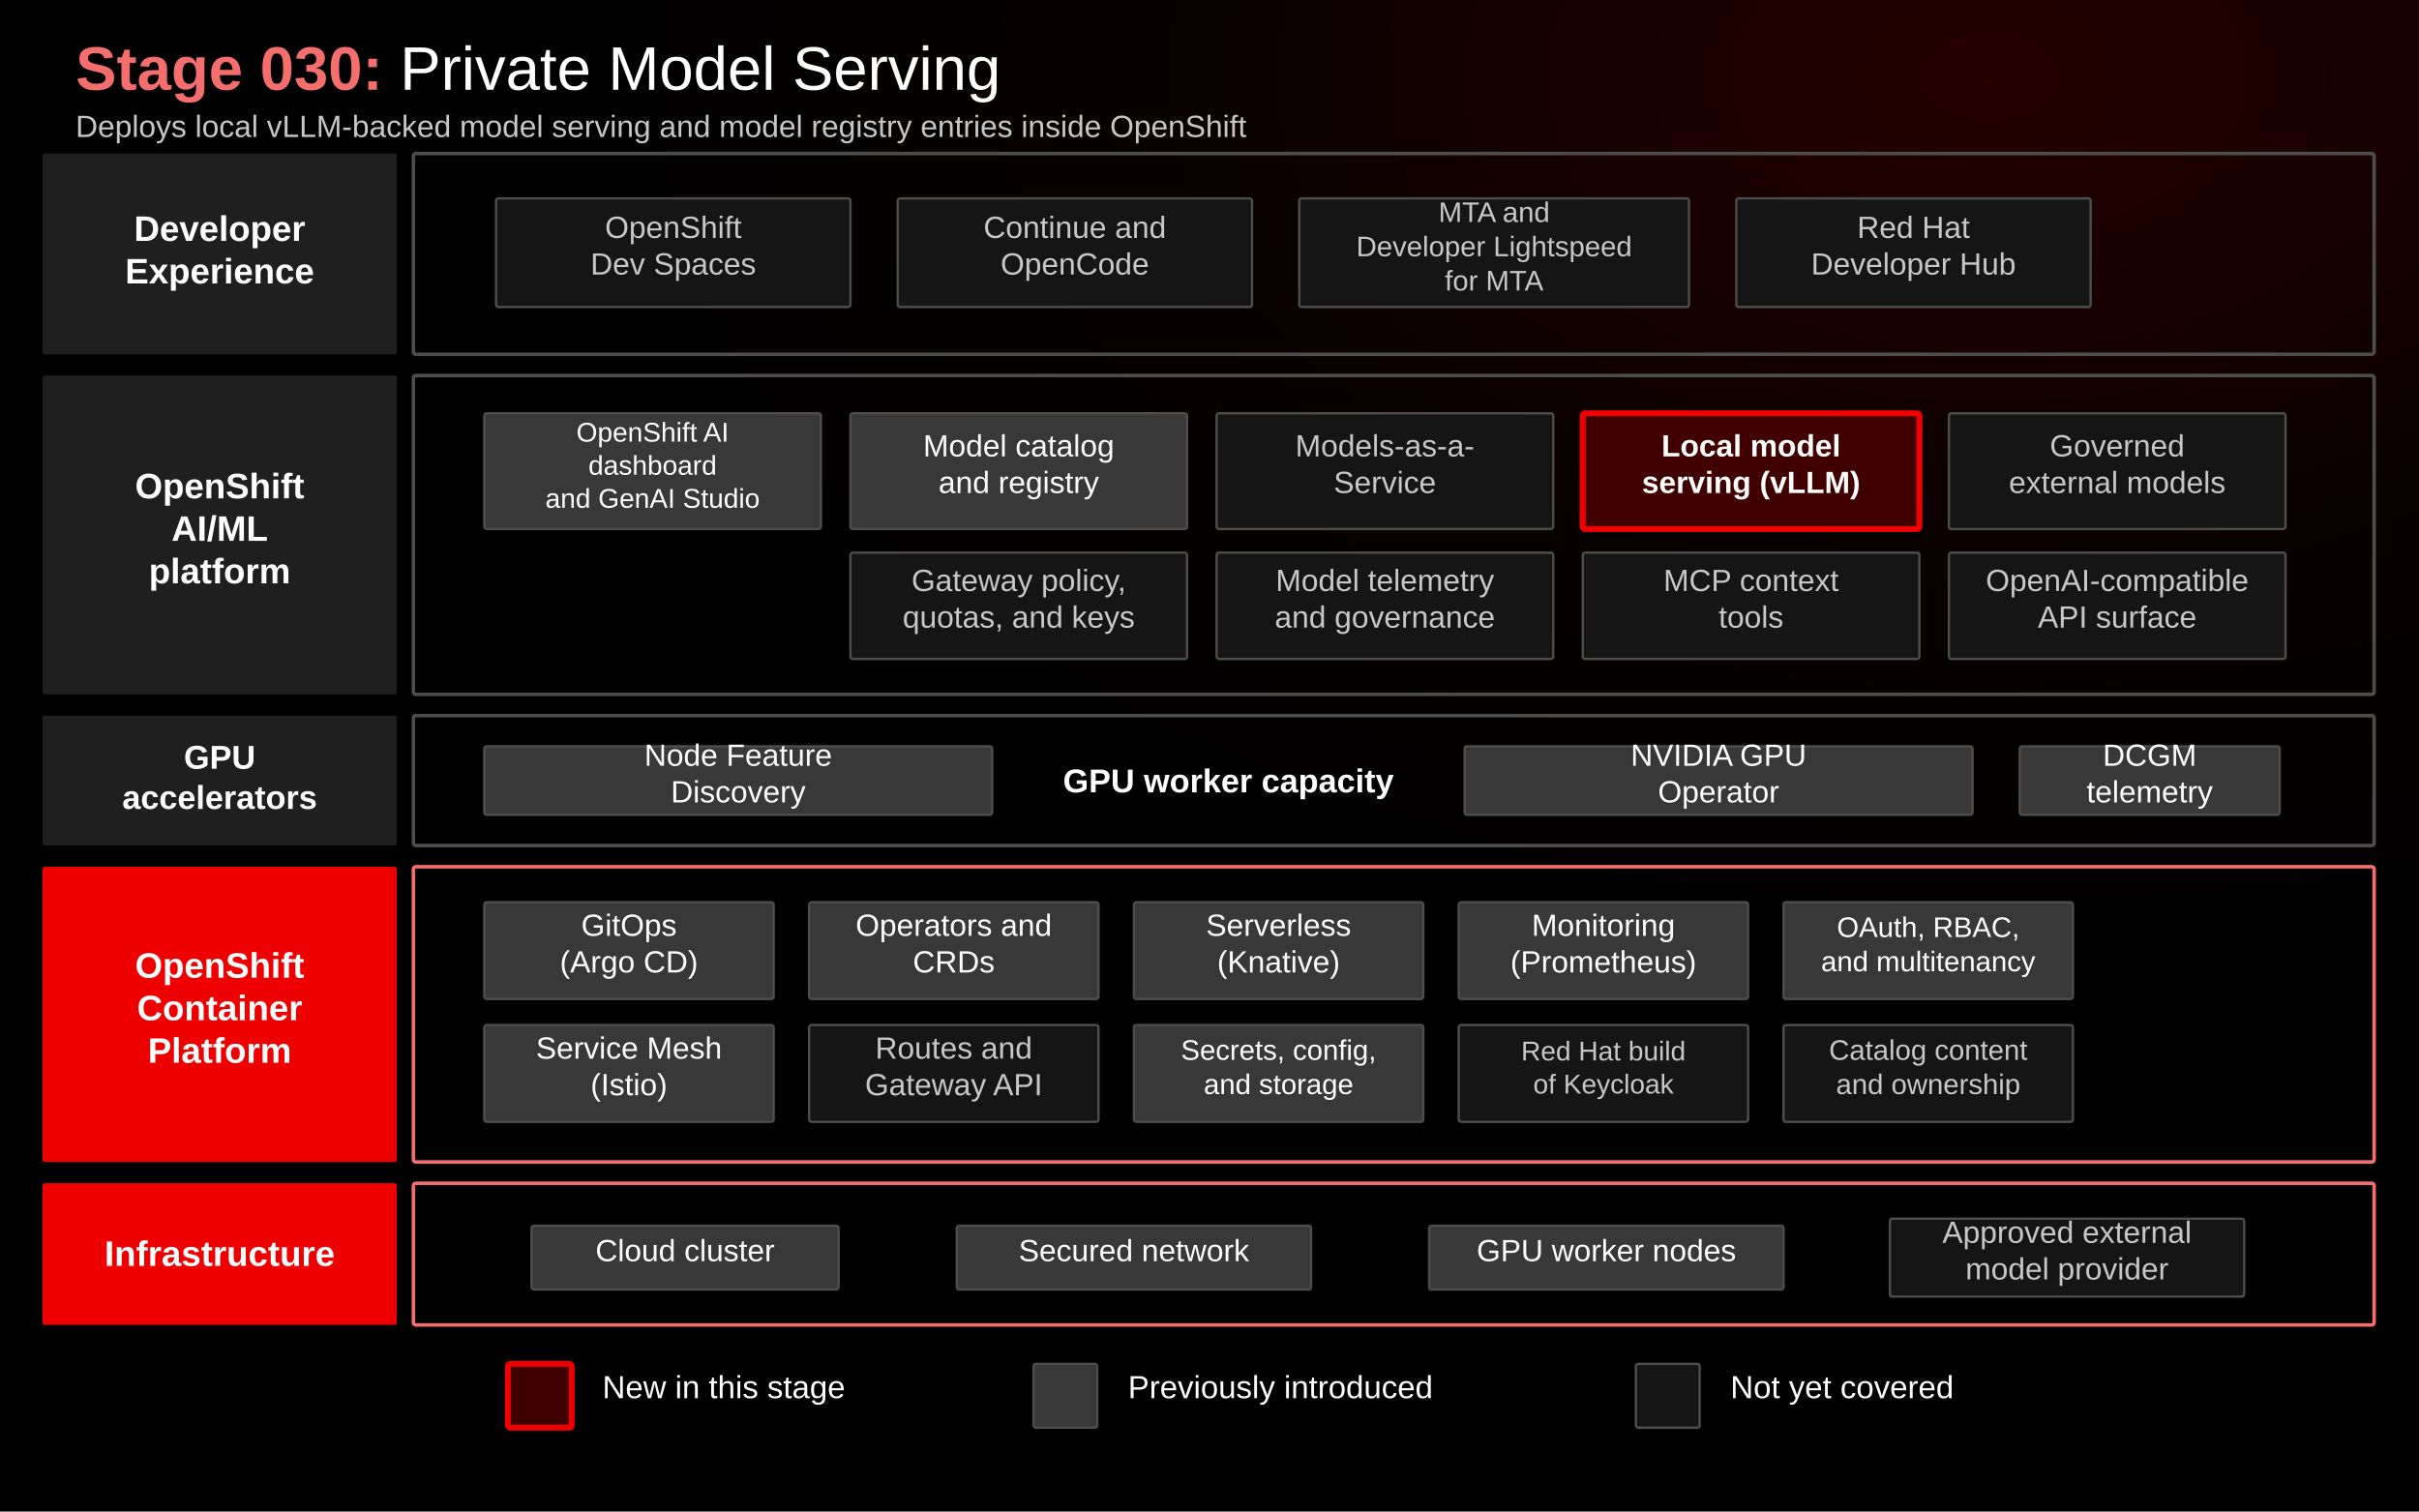
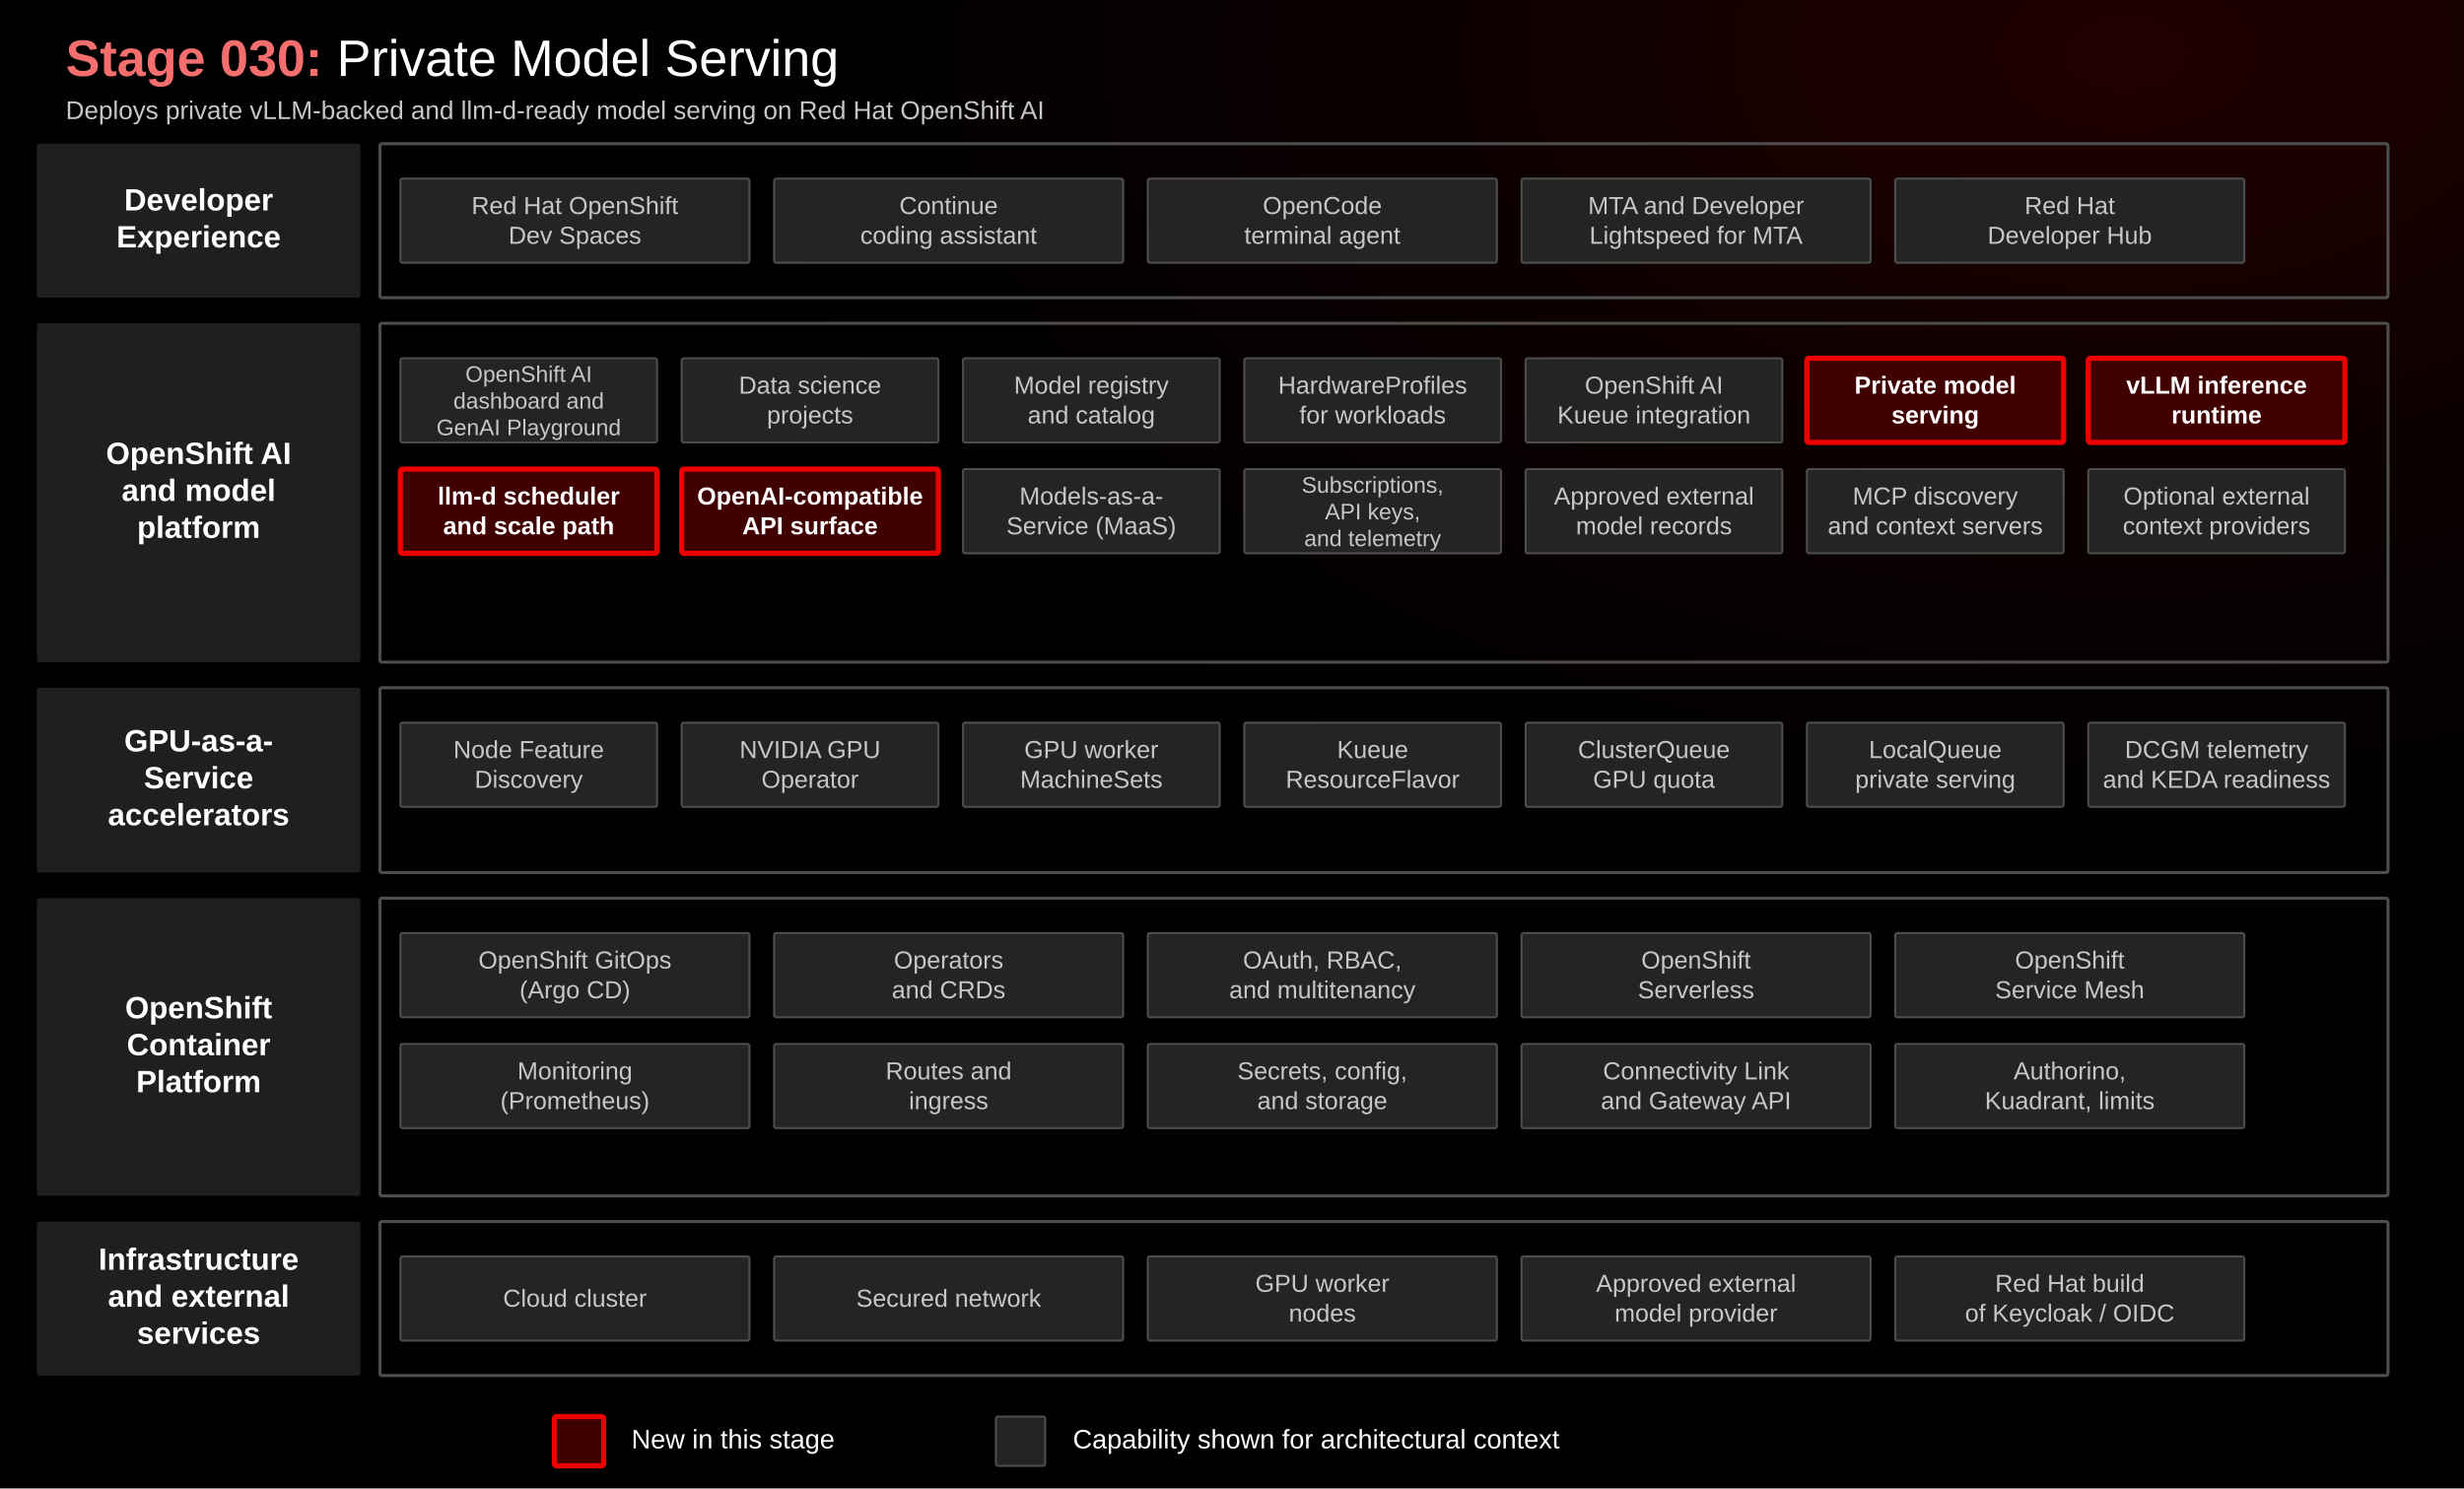
- <svg xmlns="http://www.w3.org/2000/svg" width="2048" height="1280" viewBox="0 0 2048 1280" role="img" aria-labelledby="title desc">
+ <svg xmlns="http://www.w3.org/2000/svg" width="2400" height="1450" viewBox="0 0 2400 1450" role="img" aria-labelledby="title desc">
  <style>.display{font-family:'Red Hat Display','Arial',sans-serif}.body{font-family:'Red Hat Text','Arial',sans-serif}.mono{font-family:'Red Hat Mono','Consolas',monospace}</style>
  <defs>
-     <radialGradient id="glow" cx="82%" cy="5%" r="70%">
-       <stop offset="0" stop-color="#ee0000" stop-opacity="0.16" />
-       <stop offset="0.45" stop-color="#ee0000" stop-opacity="0.04" />
+     <radialGradient id="glow" cx="86%" cy="4%" r="70%">
+       <stop offset="0" stop-color="#ee0000" stop-opacity="0.14" />
+       <stop offset="0.46" stop-color="#ee0000" stop-opacity="0.04" />
      <stop offset="1" stop-color="#000000" stop-opacity="0" />
    </radialGradient>
    <filter id="lift" x="-20%" y="-20%" width="140%" height="140%">
      <feDropShadow dx="0" dy="5" stdDeviation="5" flood-color="#000" flood-opacity="0.5" />
    </filter>
  </defs>
-   <rect width="2048" height="1280" fill="#000000" />
-   <rect width="2048" height="1280" fill="url(#glow)" />
-   <text x="64" y="76" class="display" font-size="52" fill="#ffffff" font-weight="400">
+   <rect width="2400" height="1450" fill="#000000" />
+   <rect width="2400" height="1450" fill="url(#glow)" />
+   <text x="64" y="74" class="display" font-size="50" fill="#ffffff" font-weight="400">
    <tspan fill="#f56e6e" font-weight="700">Stage 030:</tspan> Private Model Serving</text>
-   <text x="64" y="116" class="body" font-size="26" fill="#c7c7c7">Deploys local vLLM-backed model serving and model registry entries inside OpenShift</text>
-   <rect x="36" y="130" width="300" height="170" rx="2" fill="#1f1f1f" />
-   <text x="186" y="204" class="display" font-size="30" fill="#ffffff" font-weight="700" text-anchor="middle">Developer</text>
-   <text x="186" y="240" class="display" font-size="30" fill="#ffffff" font-weight="700" text-anchor="middle">Experience</text>
-   <rect x="350" y="130" width="1660" height="170" rx="2" fill="none" stroke="#4d4d4d" stroke-width="3" />
-   <rect x="36" y="318" width="300" height="270" rx="2" fill="#1f1f1f" />
-   <text x="186" y="422" class="display" font-size="30" fill="#ffffff" font-weight="700" text-anchor="middle">OpenShift</text>
-   <text x="186" y="458" class="display" font-size="30" fill="#ffffff" font-weight="700" text-anchor="middle">AI/ML</text>
-   <text x="186" y="494" class="display" font-size="30" fill="#ffffff" font-weight="700" text-anchor="middle">platform</text>
-   <rect x="350" y="318" width="1660" height="270" rx="2" fill="none" stroke="#4d4d4d" stroke-width="3" />
-   <rect x="36" y="606" width="300" height="110" rx="2" fill="#1f1f1f" />
-   <text x="186" y="651" class="display" font-size="28" fill="#ffffff" font-weight="700" text-anchor="middle">GPU</text>
-   <text x="186" y="685" class="display" font-size="28" fill="#ffffff" font-weight="700" text-anchor="middle">accelerators</text>
-   <rect x="350" y="606" width="1660" height="110" rx="2" fill="none" stroke="#4d4d4d" stroke-width="3" />
-   <rect x="36" y="734" width="300" height="250" rx="2" fill="#ee0000" />
-   <text x="186" y="828" class="display" font-size="30" fill="#ffffff" font-weight="700" text-anchor="middle">OpenShift</text>
-   <text x="186" y="864" class="display" font-size="30" fill="#ffffff" font-weight="700" text-anchor="middle">Container</text>
-   <text x="186" y="900" class="display" font-size="30" fill="#ffffff" font-weight="700" text-anchor="middle">Platform</text>
-   <rect x="350" y="734" width="1660" height="250" rx="2" fill="none" stroke="#f56e6e" stroke-width="3" />
-   <rect x="36" y="1002" width="300" height="120" rx="2" fill="#ee0000" />
-   <text x="186" y="1072" class="display" font-size="30" fill="#ffffff" font-weight="700" text-anchor="middle">Infrastructure</text>
-   <rect x="350" y="1002" width="1660" height="120" rx="2" fill="none" stroke="#f56e6e" stroke-width="3" />
-   <g>
-     <rect x="420" y="168" width="300" height="92" rx="2" fill="#151515" stroke="#4d4d4d" stroke-width="2" />
-     <text x="570" y="201.5" class="body" font-size="26" fill="#c7c7c7" font-weight="400" text-anchor="middle">OpenShift</text>
-     <text x="570" y="232.5" class="body" font-size="26" fill="#c7c7c7" font-weight="400" text-anchor="middle">Dev Spaces</text>
-   </g>
-   <g>
-     <rect x="760" y="168" width="300" height="92" rx="2" fill="#151515" stroke="#4d4d4d" stroke-width="2" />
-     <text x="910" y="201.5" class="body" font-size="26" fill="#c7c7c7" font-weight="400" text-anchor="middle">Continue and</text>
-     <text x="910" y="232.5" class="body" font-size="26" fill="#c7c7c7" font-weight="400" text-anchor="middle">OpenCode</text>
-   </g>
-   <g>
-     <rect x="1100" y="168" width="330" height="92" rx="2" fill="#151515" stroke="#4d4d4d" stroke-width="2" />
-     <text x="1265" y="188" class="body" font-size="24" fill="#c7c7c7" font-weight="400" text-anchor="middle">MTA and</text>
-     <text x="1265" y="217" class="body" font-size="24" fill="#c7c7c7" font-weight="400" text-anchor="middle">Developer Lightspeed</text>
-     <text x="1265" y="246" class="body" font-size="24" fill="#c7c7c7" font-weight="400" text-anchor="middle">for MTA</text>
-   </g>
-   <g>
-     <rect x="1470" y="168" width="300" height="92" rx="2" fill="#151515" stroke="#4d4d4d" stroke-width="2" />
-     <text x="1620" y="201.5" class="body" font-size="26" fill="#c7c7c7" font-weight="400" text-anchor="middle">Red Hat</text>
-     <text x="1620" y="232.5" class="body" font-size="26" fill="#c7c7c7" font-weight="400" text-anchor="middle">Developer Hub</text>
-   </g>
-   <g>
-     <rect x="410" y="350" width="285" height="98" rx="2" fill="#383838" stroke="#4d4d4d" stroke-width="2" />
-     <text x="552.5" y="374" class="body" font-size="23" fill="#ffffff" font-weight="400" text-anchor="middle">OpenShift AI</text>
-     <text x="552.5" y="402" class="body" font-size="23" fill="#ffffff" font-weight="400" text-anchor="middle">dashboard</text>
-     <text x="552.5" y="430" class="body" font-size="23" fill="#ffffff" font-weight="400" text-anchor="middle">and GenAI Studio</text>
-   </g>
-   <g>
-     <rect x="720" y="350" width="285" height="98" rx="2" fill="#383838" stroke="#4d4d4d" stroke-width="2" />
-     <text x="862.5" y="386.5" class="body" font-size="26" fill="#ffffff" font-weight="400" text-anchor="middle">Model catalog</text>
-     <text x="862.5" y="417.5" class="body" font-size="26" fill="#ffffff" font-weight="400" text-anchor="middle">and registry</text>
-   </g>
-   <g>
-     <rect x="1030" y="350" width="285" height="98" rx="2" fill="#151515" stroke="#4d4d4d" stroke-width="2" />
-     <text x="1172.5" y="386.5" class="body" font-size="26" fill="#c7c7c7" font-weight="400" text-anchor="middle">Models-as-a-</text>
-     <text x="1172.5" y="417.5" class="body" font-size="26" fill="#c7c7c7" font-weight="400" text-anchor="middle">Service</text>
-   </g>
-   <g filter="url(#lift)">
-     <rect x="1340" y="350" width="285" height="98" rx="2" fill="#3f0000" stroke="#ee0000" stroke-width="5" />
-     <text x="1482.5" y="386.5" class="body" font-size="26" fill="#ffffff" font-weight="700" text-anchor="middle">Local model</text>
-     <text x="1482.5" y="417.5" class="body" font-size="26" fill="#ffffff" font-weight="700" text-anchor="middle">serving (vLLM)</text>
-   </g>
-   <g>
-     <rect x="1650" y="350" width="285" height="98" rx="2" fill="#151515" stroke="#4d4d4d" stroke-width="2" />
-     <text x="1792.5" y="386.5" class="body" font-size="26" fill="#c7c7c7" font-weight="400" text-anchor="middle">Governed</text>
-     <text x="1792.5" y="417.5" class="body" font-size="26" fill="#c7c7c7" font-weight="400" text-anchor="middle">external models</text>
-   </g>
-   <g>
-     <rect x="720" y="468" width="285" height="90" rx="2" fill="#151515" stroke="#4d4d4d" stroke-width="2" />
-     <text x="862.5" y="500.5" class="body" font-size="26" fill="#c7c7c7" font-weight="400" text-anchor="middle">Gateway policy,</text>
-     <text x="862.5" y="531.5" class="body" font-size="26" fill="#c7c7c7" font-weight="400" text-anchor="middle">quotas, and keys</text>
-   </g>
-   <g>
-     <rect x="1030" y="468" width="285" height="90" rx="2" fill="#151515" stroke="#4d4d4d" stroke-width="2" />
-     <text x="1172.5" y="500.5" class="body" font-size="26" fill="#c7c7c7" font-weight="400" text-anchor="middle">Model telemetry</text>
-     <text x="1172.5" y="531.5" class="body" font-size="26" fill="#c7c7c7" font-weight="400" text-anchor="middle">and governance</text>
-   </g>
-   <g>
-     <rect x="1340" y="468" width="285" height="90" rx="2" fill="#151515" stroke="#4d4d4d" stroke-width="2" />
-     <text x="1482.5" y="500.5" class="body" font-size="26" fill="#c7c7c7" font-weight="400" text-anchor="middle">MCP context</text>
-     <text x="1482.5" y="531.5" class="body" font-size="26" fill="#c7c7c7" font-weight="400" text-anchor="middle">tools</text>
-   </g>
-   <g>
-     <rect x="1650" y="468" width="285" height="90" rx="2" fill="#151515" stroke="#4d4d4d" stroke-width="2" />
-     <text x="1792.5" y="500.5" class="body" font-size="26" fill="#c7c7c7" font-weight="400" text-anchor="middle">OpenAI-compatible</text>
-     <text x="1792.5" y="531.5" class="body" font-size="26" fill="#c7c7c7" font-weight="400" text-anchor="middle">API surface</text>
-   </g>
-   <g>
-     <rect x="410" y="632" width="430" height="58" rx="2" fill="#383838" stroke="#4d4d4d" stroke-width="2" />
-     <text x="625" y="648.5" class="body" font-size="26" fill="#ffffff" font-weight="400" text-anchor="middle">Node Feature</text>
-     <text x="625" y="679.5" class="body" font-size="26" fill="#ffffff" font-weight="400" text-anchor="middle">Discovery</text>
-   </g>
-   <text x="1040" y="671" class="display" font-size="28" fill="#ffffff" font-weight="700" text-anchor="middle">GPU worker capacity</text>
-   <g>
-     <rect x="1240" y="632" width="430" height="58" rx="2" fill="#383838" stroke="#4d4d4d" stroke-width="2" />
-     <text x="1455" y="648.5" class="body" font-size="26" fill="#ffffff" font-weight="400" text-anchor="middle">NVIDIA GPU</text>
-     <text x="1455" y="679.5" class="body" font-size="26" fill="#ffffff" font-weight="400" text-anchor="middle">Operator</text>
-   </g>
-   <g>
-     <rect x="1710" y="632" width="220" height="58" rx="2" fill="#383838" stroke="#4d4d4d" stroke-width="2" />
-     <text x="1820" y="648.5" class="body" font-size="26" fill="#ffffff" font-weight="400" text-anchor="middle">DCGM</text>
-     <text x="1820" y="679.5" class="body" font-size="26" fill="#ffffff" font-weight="400" text-anchor="middle">telemetry</text>
-   </g>
-   <g>
-     <rect x="410" y="764" width="245" height="82" rx="2" fill="#383838" stroke="#4d4d4d" stroke-width="2" />
-     <text x="532.5" y="792.5" class="body" font-size="26" fill="#ffffff" font-weight="400" text-anchor="middle">GitOps</text>
-     <text x="532.5" y="823.5" class="body" font-size="26" fill="#ffffff" font-weight="400" text-anchor="middle">(Argo CD)</text>
-   </g>
-   <g>
-     <rect x="685" y="764" width="245" height="82" rx="2" fill="#383838" stroke="#4d4d4d" stroke-width="2" />
-     <text x="807.5" y="792.5" class="body" font-size="26" fill="#ffffff" font-weight="400" text-anchor="middle">Operators and</text>
-     <text x="807.5" y="823.5" class="body" font-size="26" fill="#ffffff" font-weight="400" text-anchor="middle">CRDs</text>
-   </g>
-   <g>
-     <rect x="960" y="764" width="245" height="82" rx="2" fill="#383838" stroke="#4d4d4d" stroke-width="2" />
-     <text x="1082.5" y="792.5" class="body" font-size="26" fill="#ffffff" font-weight="400" text-anchor="middle">Serverless</text>
-     <text x="1082.5" y="823.5" class="body" font-size="26" fill="#ffffff" font-weight="400" text-anchor="middle">(Knative)</text>
-   </g>
-   <g>
-     <rect x="1235" y="764" width="245" height="82" rx="2" fill="#383838" stroke="#4d4d4d" stroke-width="2" />
-     <text x="1357.5" y="792.5" class="body" font-size="26" fill="#ffffff" font-weight="400" text-anchor="middle">Monitoring</text>
-     <text x="1357.5" y="823.5" class="body" font-size="26" fill="#ffffff" font-weight="400" text-anchor="middle">(Prometheus)</text>
-   </g>
-   <g>
-     <rect x="1510" y="764" width="245" height="82" rx="2" fill="#383838" stroke="#4d4d4d" stroke-width="2" />
-     <text x="1632.5" y="793.5" class="body" font-size="24" fill="#ffffff" font-weight="400" text-anchor="middle">OAuth, RBAC,</text>
-     <text x="1632.5" y="822.5" class="body" font-size="24" fill="#ffffff" font-weight="400" text-anchor="middle">and multitenancy</text>
-   </g>
-   <g>
-     <rect x="410" y="868" width="245" height="82" rx="2" fill="#383838" stroke="#4d4d4d" stroke-width="2" />
-     <text x="532.5" y="896.5" class="body" font-size="26" fill="#ffffff" font-weight="400" text-anchor="middle">Service Mesh</text>
-     <text x="532.5" y="927.5" class="body" font-size="26" fill="#ffffff" font-weight="400" text-anchor="middle">(Istio)</text>
-   </g>
-   <g>
-     <rect x="685" y="868" width="245" height="82" rx="2" fill="#151515" stroke="#4d4d4d" stroke-width="2" />
-     <text x="807.5" y="896.5" class="body" font-size="26" fill="#c7c7c7" font-weight="400" text-anchor="middle">Routes and</text>
-     <text x="807.5" y="927.5" class="body" font-size="26" fill="#c7c7c7" font-weight="400" text-anchor="middle">Gateway API</text>
-   </g>
-   <g>
-     <rect x="960" y="868" width="245" height="82" rx="2" fill="#383838" stroke="#4d4d4d" stroke-width="2" />
-     <text x="1082.5" y="897.5" class="body" font-size="24" fill="#ffffff" font-weight="400" text-anchor="middle">Secrets, config,</text>
-     <text x="1082.5" y="926.5" class="body" font-size="24" fill="#ffffff" font-weight="400" text-anchor="middle">and storage</text>
-   </g>
-   <g>
-     <rect x="1235" y="868" width="245" height="82" rx="2" fill="#151515" stroke="#4d4d4d" stroke-width="2" />
-     <text x="1357.5" y="898" class="body" font-size="23" fill="#c7c7c7" font-weight="400" text-anchor="middle">Red Hat build</text>
-     <text x="1357.5" y="926" class="body" font-size="23" fill="#c7c7c7" font-weight="400" text-anchor="middle">of Keycloak</text>
-   </g>
-   <g>
-     <rect x="1510" y="868" width="245" height="82" rx="2" fill="#151515" stroke="#4d4d4d" stroke-width="2" />
-     <text x="1632.5" y="897.5" class="body" font-size="24" fill="#c7c7c7" font-weight="400" text-anchor="middle">Catalog content</text>
-     <text x="1632.5" y="926.5" class="body" font-size="24" fill="#c7c7c7" font-weight="400" text-anchor="middle">and ownership</text>
-   </g>
-   <g>
-     <rect x="450" y="1038" width="260" height="54" rx="2" fill="#383838" stroke="#4d4d4d" stroke-width="2" />
-     <text x="580" y="1068" class="body" font-size="26" fill="#ffffff" font-weight="400" text-anchor="middle">Cloud cluster</text>
-   </g>
-   <g>
-     <rect x="810" y="1038" width="300" height="54" rx="2" fill="#383838" stroke="#4d4d4d" stroke-width="2" />
-     <text x="960" y="1068" class="body" font-size="26" fill="#ffffff" font-weight="400" text-anchor="middle">Secured network</text>
-   </g>
-   <g>
-     <rect x="1210" y="1038" width="300" height="54" rx="2" fill="#383838" stroke="#4d4d4d" stroke-width="2" />
-     <text x="1360" y="1068" class="body" font-size="26" fill="#ffffff" font-weight="400" text-anchor="middle">GPU worker nodes</text>
-   </g>
-   <g>
-     <rect x="1600" y="1032" width="300" height="66" rx="2" fill="#151515" stroke="#4d4d4d" stroke-width="2" />
-     <text x="1750" y="1052.5" class="body" font-size="26" fill="#c7c7c7" font-weight="400" text-anchor="middle">Approved external</text>
-     <text x="1750" y="1083.5" class="body" font-size="26" fill="#c7c7c7" font-weight="400" text-anchor="middle">model provider</text>
-   </g>
-   <g>
-     <rect x="430" y="1155" width="54" height="54" rx="2" fill="#3f0000" stroke="#ee0000" stroke-width="5" />
-     <text x="510" y="1184" class="body" font-size="27" fill="#ffffff">New in this stage</text>
-     <rect x="875" y="1155" width="54" height="54" rx="2" fill="#383838" stroke="#4d4d4d" stroke-width="2" />
-     <text x="955" y="1184" class="body" font-size="27" fill="#ffffff">Previously introduced</text>
-     <rect x="1385" y="1155" width="54" height="54" rx="2" fill="#151515" stroke="#4d4d4d" stroke-width="2" />
-     <text x="1465" y="1184" class="body" font-size="27" fill="#ffffff">Not yet covered</text>
+   <text x="64" y="116" class="body" font-size="25" fill="#c7c7c7">Deploys private vLLM-backed and llm-d-ready model serving on Red Hat OpenShift AI</text>
+   <rect x="36" y="140" width="315" height="150" rx="2" fill="#1f1f1f" />
+   <text x="193.5" y="205" class="body" font-size="30" fill="#ffffff" font-weight="700" text-anchor="middle">Developer</text>
+   <text x="193.5" y="241" class="body" font-size="30" fill="#ffffff" font-weight="700" text-anchor="middle">Experience</text>
+   <rect x="370" y="140" width="1956" height="150" rx="2" fill="none" stroke="#4d4d4d" stroke-width="3" />
+   <g>
+     <rect x="390" y="174" width="340" height="82" rx="2" fill="#242424" stroke="#4d4d4d" stroke-width="2" />
+     <text x="560" y="208.5" class="body" font-size="24" fill="#c7c7c7" font-weight="400" text-anchor="middle">Red Hat OpenShift</text>
+     <text x="560" y="237.5" class="body" font-size="24" fill="#c7c7c7" font-weight="400" text-anchor="middle">Dev Spaces</text>
+   </g>
+   <g>
+     <rect x="754" y="174" width="340" height="82" rx="2" fill="#242424" stroke="#4d4d4d" stroke-width="2" />
+     <text x="924" y="208.5" class="body" font-size="24" fill="#c7c7c7" font-weight="400" text-anchor="middle">Continue</text>
+     <text x="924" y="237.5" class="body" font-size="24" fill="#c7c7c7" font-weight="400" text-anchor="middle">coding assistant</text>
+   </g>
+   <g>
+     <rect x="1118" y="174" width="340" height="82" rx="2" fill="#242424" stroke="#4d4d4d" stroke-width="2" />
+     <text x="1288" y="208.5" class="body" font-size="24" fill="#c7c7c7" font-weight="400" text-anchor="middle">OpenCode</text>
+     <text x="1288" y="237.5" class="body" font-size="24" fill="#c7c7c7" font-weight="400" text-anchor="middle">terminal agent</text>
+   </g>
+   <g>
+     <rect x="1482" y="174" width="340" height="82" rx="2" fill="#242424" stroke="#4d4d4d" stroke-width="2" />
+     <text x="1652" y="208.5" class="body" font-size="24" fill="#c7c7c7" font-weight="400" text-anchor="middle">MTA and Developer</text>
+     <text x="1652" y="237.5" class="body" font-size="24" fill="#c7c7c7" font-weight="400" text-anchor="middle">Lightspeed for MTA</text>
+   </g>
+   <g>
+     <rect x="1846" y="174" width="340" height="82" rx="2" fill="#242424" stroke="#4d4d4d" stroke-width="2" />
+     <text x="2016" y="208.5" class="body" font-size="24" fill="#c7c7c7" font-weight="400" text-anchor="middle">Red Hat</text>
+     <text x="2016" y="237.5" class="body" font-size="24" fill="#c7c7c7" font-weight="400" text-anchor="middle">Developer Hub</text>
+   </g>
+   <rect x="36" y="315" width="315" height="330" rx="2" fill="#1f1f1f" />
+   <text x="193.5" y="452" class="body" font-size="30" fill="#ffffff" font-weight="700" text-anchor="middle">OpenShift AI</text>
+   <text x="193.5" y="488" class="body" font-size="30" fill="#ffffff" font-weight="700" text-anchor="middle">and model</text>
+   <text x="193.5" y="524" class="body" font-size="30" fill="#ffffff" font-weight="700" text-anchor="middle">platform</text>
+   <rect x="370" y="315" width="1956" height="330" rx="2" fill="none" stroke="#4d4d4d" stroke-width="3" />
+   <g>
+     <rect x="390" y="349" width="250" height="82" rx="2" fill="#242424" stroke="#4d4d4d" stroke-width="2" />
+     <text x="515" y="372" class="body" font-size="22" fill="#c7c7c7" font-weight="400" text-anchor="middle">OpenShift AI</text>
+     <text x="515" y="398" class="body" font-size="22" fill="#c7c7c7" font-weight="400" text-anchor="middle">dashboard and</text>
+     <text x="515" y="424" class="body" font-size="22" fill="#c7c7c7" font-weight="400" text-anchor="middle">GenAI Playground</text>
+   </g>
+   <g>
+     <rect x="664" y="349" width="250" height="82" rx="2" fill="#242424" stroke="#4d4d4d" stroke-width="2" />
+     <text x="789" y="383.5" class="body" font-size="24" fill="#c7c7c7" font-weight="400" text-anchor="middle">Data science</text>
+     <text x="789" y="412.5" class="body" font-size="24" fill="#c7c7c7" font-weight="400" text-anchor="middle">projects</text>
+   </g>
+   <g>
+     <rect x="938" y="349" width="250" height="82" rx="2" fill="#242424" stroke="#4d4d4d" stroke-width="2" />
+     <text x="1063" y="383.5" class="body" font-size="24" fill="#c7c7c7" font-weight="400" text-anchor="middle">Model registry</text>
+     <text x="1063" y="412.5" class="body" font-size="24" fill="#c7c7c7" font-weight="400" text-anchor="middle">and catalog</text>
+   </g>
+   <g>
+     <rect x="1212" y="349" width="250" height="82" rx="2" fill="#242424" stroke="#4d4d4d" stroke-width="2" />
+     <text x="1337" y="383.5" class="body" font-size="24" fill="#c7c7c7" font-weight="400" text-anchor="middle">HardwareProfiles</text>
+     <text x="1337" y="412.5" class="body" font-size="24" fill="#c7c7c7" font-weight="400" text-anchor="middle">for workloads</text>
+   </g>
+   <g>
+     <rect x="1486" y="349" width="250" height="82" rx="2" fill="#242424" stroke="#4d4d4d" stroke-width="2" />
+     <text x="1611" y="383.5" class="body" font-size="24" fill="#c7c7c7" font-weight="400" text-anchor="middle">OpenShift AI</text>
+     <text x="1611" y="412.5" class="body" font-size="24" fill="#c7c7c7" font-weight="400" text-anchor="middle">Kueue integration</text>
+   </g>
+   <g filter="url(#lift)">
+     <rect x="1760" y="349" width="250" height="82" rx="2" fill="#3f0000" stroke="#ee0000" stroke-width="5" />
+     <text x="1885" y="383.5" class="body" font-size="24" fill="#ffffff" font-weight="700" text-anchor="middle">Private model</text>
+     <text x="1885" y="412.5" class="body" font-size="24" fill="#ffffff" font-weight="700" text-anchor="middle">serving</text>
+   </g>
+   <g filter="url(#lift)">
+     <rect x="2034" y="349" width="250" height="82" rx="2" fill="#3f0000" stroke="#ee0000" stroke-width="5" />
+     <text x="2159" y="383.5" class="body" font-size="24" fill="#ffffff" font-weight="700" text-anchor="middle">vLLM inference</text>
+     <text x="2159" y="412.5" class="body" font-size="24" fill="#ffffff" font-weight="700" text-anchor="middle">runtime</text>
+   </g>
+   <g filter="url(#lift)">
+     <rect x="390" y="457" width="250" height="82" rx="2" fill="#3f0000" stroke="#ee0000" stroke-width="5" />
+     <text x="515" y="491.5" class="body" font-size="24" fill="#ffffff" font-weight="700" text-anchor="middle">llm-d scheduler</text>
+     <text x="515" y="520.5" class="body" font-size="24" fill="#ffffff" font-weight="700" text-anchor="middle">and scale path</text>
+   </g>
+   <g filter="url(#lift)">
+     <rect x="664" y="457" width="250" height="82" rx="2" fill="#3f0000" stroke="#ee0000" stroke-width="5" />
+     <text x="789" y="491.5" class="body" font-size="24" fill="#ffffff" font-weight="700" text-anchor="middle">OpenAI-compatible</text>
+     <text x="789" y="520.5" class="body" font-size="24" fill="#ffffff" font-weight="700" text-anchor="middle">API surface</text>
+   </g>
+   <g>
+     <rect x="938" y="457" width="250" height="82" rx="2" fill="#242424" stroke="#4d4d4d" stroke-width="2" />
+     <text x="1063" y="491.5" class="body" font-size="24" fill="#c7c7c7" font-weight="400" text-anchor="middle">Models-as-a-</text>
+     <text x="1063" y="520.5" class="body" font-size="24" fill="#c7c7c7" font-weight="400" text-anchor="middle">Service (MaaS)</text>
+   </g>
+   <g>
+     <rect x="1212" y="457" width="250" height="82" rx="2" fill="#242424" stroke="#4d4d4d" stroke-width="2" />
+     <text x="1337" y="480" class="body" font-size="22" fill="#c7c7c7" font-weight="400" text-anchor="middle">Subscriptions,</text>
+     <text x="1337" y="506" class="body" font-size="22" fill="#c7c7c7" font-weight="400" text-anchor="middle">API keys,</text>
+     <text x="1337" y="532" class="body" font-size="22" fill="#c7c7c7" font-weight="400" text-anchor="middle">and telemetry</text>
+   </g>
+   <g>
+     <rect x="1486" y="457" width="250" height="82" rx="2" fill="#242424" stroke="#4d4d4d" stroke-width="2" />
+     <text x="1611" y="491.5" class="body" font-size="24" fill="#c7c7c7" font-weight="400" text-anchor="middle">Approved external</text>
+     <text x="1611" y="520.5" class="body" font-size="24" fill="#c7c7c7" font-weight="400" text-anchor="middle">model records</text>
+   </g>
+   <g>
+     <rect x="1760" y="457" width="250" height="82" rx="2" fill="#242424" stroke="#4d4d4d" stroke-width="2" />
+     <text x="1885" y="491.5" class="body" font-size="24" fill="#c7c7c7" font-weight="400" text-anchor="middle">MCP discovery</text>
+     <text x="1885" y="520.5" class="body" font-size="24" fill="#c7c7c7" font-weight="400" text-anchor="middle">and context servers</text>
+   </g>
+   <g>
+     <rect x="2034" y="457" width="250" height="82" rx="2" fill="#242424" stroke="#4d4d4d" stroke-width="2" />
+     <text x="2159" y="491.5" class="body" font-size="24" fill="#c7c7c7" font-weight="400" text-anchor="middle">Optional external</text>
+     <text x="2159" y="520.5" class="body" font-size="24" fill="#c7c7c7" font-weight="400" text-anchor="middle">context providers</text>
+   </g>
+   <rect x="36" y="670" width="315" height="180" rx="2" fill="#1f1f1f" />
+   <text x="193.5" y="732" class="body" font-size="30" fill="#ffffff" font-weight="700" text-anchor="middle">GPU-as-a-</text>
+   <text x="193.5" y="768" class="body" font-size="30" fill="#ffffff" font-weight="700" text-anchor="middle">Service</text>
+   <text x="193.5" y="804" class="body" font-size="30" fill="#ffffff" font-weight="700" text-anchor="middle">accelerators</text>
+   <rect x="370" y="670" width="1956" height="180" rx="2" fill="none" stroke="#4d4d4d" stroke-width="3" />
+   <g>
+     <rect x="390" y="704" width="250" height="82" rx="2" fill="#242424" stroke="#4d4d4d" stroke-width="2" />
+     <text x="515" y="738.5" class="body" font-size="24" fill="#c7c7c7" font-weight="400" text-anchor="middle">Node Feature</text>
+     <text x="515" y="767.5" class="body" font-size="24" fill="#c7c7c7" font-weight="400" text-anchor="middle">Discovery</text>
+   </g>
+   <g>
+     <rect x="664" y="704" width="250" height="82" rx="2" fill="#242424" stroke="#4d4d4d" stroke-width="2" />
+     <text x="789" y="738.5" class="body" font-size="24" fill="#c7c7c7" font-weight="400" text-anchor="middle">NVIDIA GPU</text>
+     <text x="789" y="767.5" class="body" font-size="24" fill="#c7c7c7" font-weight="400" text-anchor="middle">Operator</text>
+   </g>
+   <g>
+     <rect x="938" y="704" width="250" height="82" rx="2" fill="#242424" stroke="#4d4d4d" stroke-width="2" />
+     <text x="1063" y="738.5" class="body" font-size="24" fill="#c7c7c7" font-weight="400" text-anchor="middle">GPU worker</text>
+     <text x="1063" y="767.5" class="body" font-size="24" fill="#c7c7c7" font-weight="400" text-anchor="middle">MachineSets</text>
+   </g>
+   <g>
+     <rect x="1212" y="704" width="250" height="82" rx="2" fill="#242424" stroke="#4d4d4d" stroke-width="2" />
+     <text x="1337" y="738.5" class="body" font-size="24" fill="#c7c7c7" font-weight="400" text-anchor="middle">Kueue</text>
+     <text x="1337" y="767.5" class="body" font-size="24" fill="#c7c7c7" font-weight="400" text-anchor="middle">ResourceFlavor</text>
+   </g>
+   <g>
+     <rect x="1486" y="704" width="250" height="82" rx="2" fill="#242424" stroke="#4d4d4d" stroke-width="2" />
+     <text x="1611" y="738.5" class="body" font-size="24" fill="#c7c7c7" font-weight="400" text-anchor="middle">ClusterQueue</text>
+     <text x="1611" y="767.5" class="body" font-size="24" fill="#c7c7c7" font-weight="400" text-anchor="middle">GPU quota</text>
+   </g>
+   <g>
+     <rect x="1760" y="704" width="250" height="82" rx="2" fill="#242424" stroke="#4d4d4d" stroke-width="2" />
+     <text x="1885" y="738.5" class="body" font-size="24" fill="#c7c7c7" font-weight="400" text-anchor="middle">LocalQueue</text>
+     <text x="1885" y="767.5" class="body" font-size="24" fill="#c7c7c7" font-weight="400" text-anchor="middle">private serving</text>
+   </g>
+   <g>
+     <rect x="2034" y="704" width="250" height="82" rx="2" fill="#242424" stroke="#4d4d4d" stroke-width="2" />
+     <text x="2159" y="738.5" class="body" font-size="24" fill="#c7c7c7" font-weight="400" text-anchor="middle">DCGM telemetry</text>
+     <text x="2159" y="767.5" class="body" font-size="24" fill="#c7c7c7" font-weight="400" text-anchor="middle">and KEDA readiness</text>
+   </g>
+   <rect x="36" y="875" width="315" height="290" rx="2" fill="#1f1f1f" />
+   <text x="193.5" y="992" class="body" font-size="30" fill="#ffffff" font-weight="700" text-anchor="middle">OpenShift</text>
+   <text x="193.5" y="1028" class="body" font-size="30" fill="#ffffff" font-weight="700" text-anchor="middle">Container</text>
+   <text x="193.5" y="1064" class="body" font-size="30" fill="#ffffff" font-weight="700" text-anchor="middle">Platform</text>
+   <rect x="370" y="875" width="1956" height="290" rx="2" fill="none" stroke="#4d4d4d" stroke-width="3" />
+   <g>
+     <rect x="390" y="909" width="340" height="82" rx="2" fill="#242424" stroke="#4d4d4d" stroke-width="2" />
+     <text x="560" y="943.5" class="body" font-size="24" fill="#c7c7c7" font-weight="400" text-anchor="middle">OpenShift GitOps</text>
+     <text x="560" y="972.5" class="body" font-size="24" fill="#c7c7c7" font-weight="400" text-anchor="middle">(Argo CD)</text>
+   </g>
+   <g>
+     <rect x="754" y="909" width="340" height="82" rx="2" fill="#242424" stroke="#4d4d4d" stroke-width="2" />
+     <text x="924" y="943.5" class="body" font-size="24" fill="#c7c7c7" font-weight="400" text-anchor="middle">Operators</text>
+     <text x="924" y="972.5" class="body" font-size="24" fill="#c7c7c7" font-weight="400" text-anchor="middle">and CRDs</text>
+   </g>
+   <g>
+     <rect x="1118" y="909" width="340" height="82" rx="2" fill="#242424" stroke="#4d4d4d" stroke-width="2" />
+     <text x="1288" y="943.5" class="body" font-size="24" fill="#c7c7c7" font-weight="400" text-anchor="middle">OAuth, RBAC,</text>
+     <text x="1288" y="972.5" class="body" font-size="24" fill="#c7c7c7" font-weight="400" text-anchor="middle">and multitenancy</text>
+   </g>
+   <g>
+     <rect x="1482" y="909" width="340" height="82" rx="2" fill="#242424" stroke="#4d4d4d" stroke-width="2" />
+     <text x="1652" y="943.5" class="body" font-size="24" fill="#c7c7c7" font-weight="400" text-anchor="middle">OpenShift</text>
+     <text x="1652" y="972.5" class="body" font-size="24" fill="#c7c7c7" font-weight="400" text-anchor="middle">Serverless</text>
+   </g>
+   <g>
+     <rect x="1846" y="909" width="340" height="82" rx="2" fill="#242424" stroke="#4d4d4d" stroke-width="2" />
+     <text x="2016" y="943.5" class="body" font-size="24" fill="#c7c7c7" font-weight="400" text-anchor="middle">OpenShift</text>
+     <text x="2016" y="972.5" class="body" font-size="24" fill="#c7c7c7" font-weight="400" text-anchor="middle">Service Mesh</text>
+   </g>
+   <g>
+     <rect x="390" y="1017" width="340" height="82" rx="2" fill="#242424" stroke="#4d4d4d" stroke-width="2" />
+     <text x="560" y="1051.5" class="body" font-size="24" fill="#c7c7c7" font-weight="400" text-anchor="middle">Monitoring</text>
+     <text x="560" y="1080.5" class="body" font-size="24" fill="#c7c7c7" font-weight="400" text-anchor="middle">(Prometheus)</text>
+   </g>
+   <g>
+     <rect x="754" y="1017" width="340" height="82" rx="2" fill="#242424" stroke="#4d4d4d" stroke-width="2" />
+     <text x="924" y="1051.5" class="body" font-size="24" fill="#c7c7c7" font-weight="400" text-anchor="middle">Routes and</text>
+     <text x="924" y="1080.5" class="body" font-size="24" fill="#c7c7c7" font-weight="400" text-anchor="middle">ingress</text>
+   </g>
+   <g>
+     <rect x="1118" y="1017" width="340" height="82" rx="2" fill="#242424" stroke="#4d4d4d" stroke-width="2" />
+     <text x="1288" y="1051.5" class="body" font-size="24" fill="#c7c7c7" font-weight="400" text-anchor="middle">Secrets, config,</text>
+     <text x="1288" y="1080.5" class="body" font-size="24" fill="#c7c7c7" font-weight="400" text-anchor="middle">and storage</text>
+   </g>
+   <g>
+     <rect x="1482" y="1017" width="340" height="82" rx="2" fill="#242424" stroke="#4d4d4d" stroke-width="2" />
+     <text x="1652" y="1051.5" class="body" font-size="24" fill="#c7c7c7" font-weight="400" text-anchor="middle">Connectivity Link</text>
+     <text x="1652" y="1080.5" class="body" font-size="24" fill="#c7c7c7" font-weight="400" text-anchor="middle">and Gateway API</text>
+   </g>
+   <g>
+     <rect x="1846" y="1017" width="340" height="82" rx="2" fill="#242424" stroke="#4d4d4d" stroke-width="2" />
+     <text x="2016" y="1051.5" class="body" font-size="24" fill="#c7c7c7" font-weight="400" text-anchor="middle">Authorino,</text>
+     <text x="2016" y="1080.5" class="body" font-size="24" fill="#c7c7c7" font-weight="400" text-anchor="middle">Kuadrant, limits</text>
+   </g>
+   <rect x="36" y="1190" width="315" height="150" rx="2" fill="#1f1f1f" />
+   <text x="193.5" y="1237" class="body" font-size="30" fill="#ffffff" font-weight="700" text-anchor="middle">Infrastructure</text>
+   <text x="193.5" y="1273" class="body" font-size="30" fill="#ffffff" font-weight="700" text-anchor="middle">and external</text>
+   <text x="193.5" y="1309" class="body" font-size="30" fill="#ffffff" font-weight="700" text-anchor="middle">services</text>
+   <rect x="370" y="1190" width="1956" height="150" rx="2" fill="none" stroke="#4d4d4d" stroke-width="3" />
+   <g>
+     <rect x="390" y="1224" width="340" height="82" rx="2" fill="#242424" stroke="#4d4d4d" stroke-width="2" />
+     <text x="560" y="1273" class="body" font-size="24" fill="#c7c7c7" font-weight="400" text-anchor="middle">Cloud cluster</text>
+   </g>
+   <g>
+     <rect x="754" y="1224" width="340" height="82" rx="2" fill="#242424" stroke="#4d4d4d" stroke-width="2" />
+     <text x="924" y="1273" class="body" font-size="24" fill="#c7c7c7" font-weight="400" text-anchor="middle">Secured network</text>
+   </g>
+   <g>
+     <rect x="1118" y="1224" width="340" height="82" rx="2" fill="#242424" stroke="#4d4d4d" stroke-width="2" />
+     <text x="1288" y="1258.5" class="body" font-size="24" fill="#c7c7c7" font-weight="400" text-anchor="middle">GPU worker</text>
+     <text x="1288" y="1287.5" class="body" font-size="24" fill="#c7c7c7" font-weight="400" text-anchor="middle">nodes</text>
+   </g>
+   <g>
+     <rect x="1482" y="1224" width="340" height="82" rx="2" fill="#242424" stroke="#4d4d4d" stroke-width="2" />
+     <text x="1652" y="1258.5" class="body" font-size="24" fill="#c7c7c7" font-weight="400" text-anchor="middle">Approved external</text>
+     <text x="1652" y="1287.5" class="body" font-size="24" fill="#c7c7c7" font-weight="400" text-anchor="middle">model provider</text>
+   </g>
+   <g>
+     <rect x="1846" y="1224" width="340" height="82" rx="2" fill="#242424" stroke="#4d4d4d" stroke-width="2" />
+     <text x="2016" y="1258.5" class="body" font-size="24" fill="#c7c7c7" font-weight="400" text-anchor="middle">Red Hat build</text>
+     <text x="2016" y="1287.5" class="body" font-size="24" fill="#c7c7c7" font-weight="400" text-anchor="middle">of Keycloak / OIDC</text>
+   </g>
+   <g>
+     <rect x="540" y="1380" width="48" height="48" rx="2" fill="#3f0000" stroke="#ee0000" stroke-width="5" />
+     <text x="615" y="1411" class="body" font-size="26" fill="#ffffff">New in this stage</text>
+     <rect x="970" y="1380" width="48" height="48" rx="2" fill="#242424" stroke="#4d4d4d" stroke-width="2" />
+     <text x="1045" y="1411" class="body" font-size="26" fill="#ffffff">Capability shown for architectural context</text>
  </g>
</svg>
